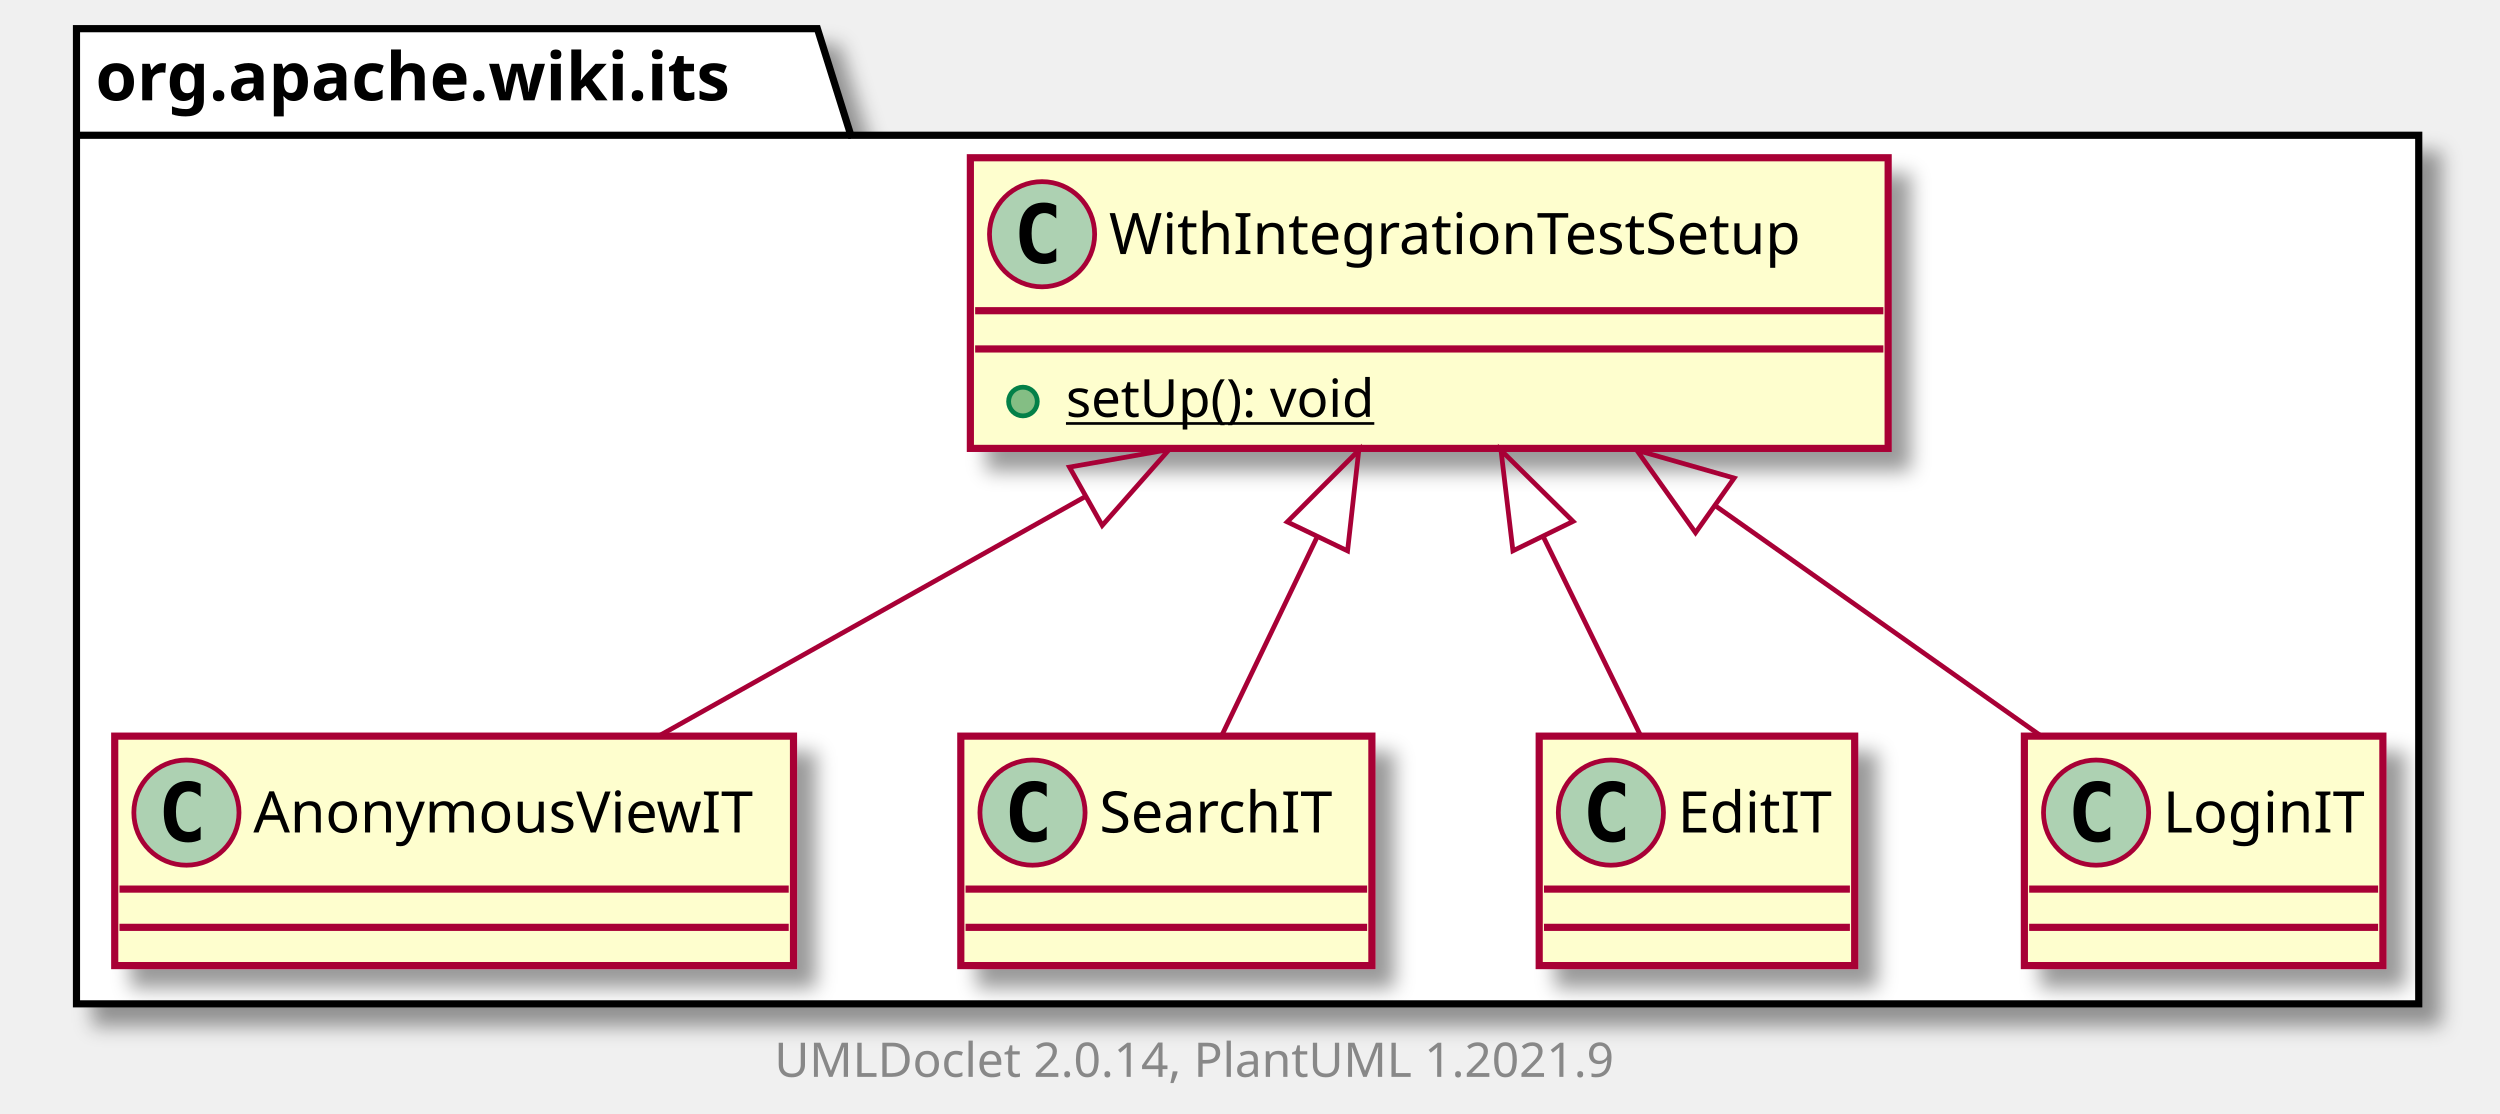
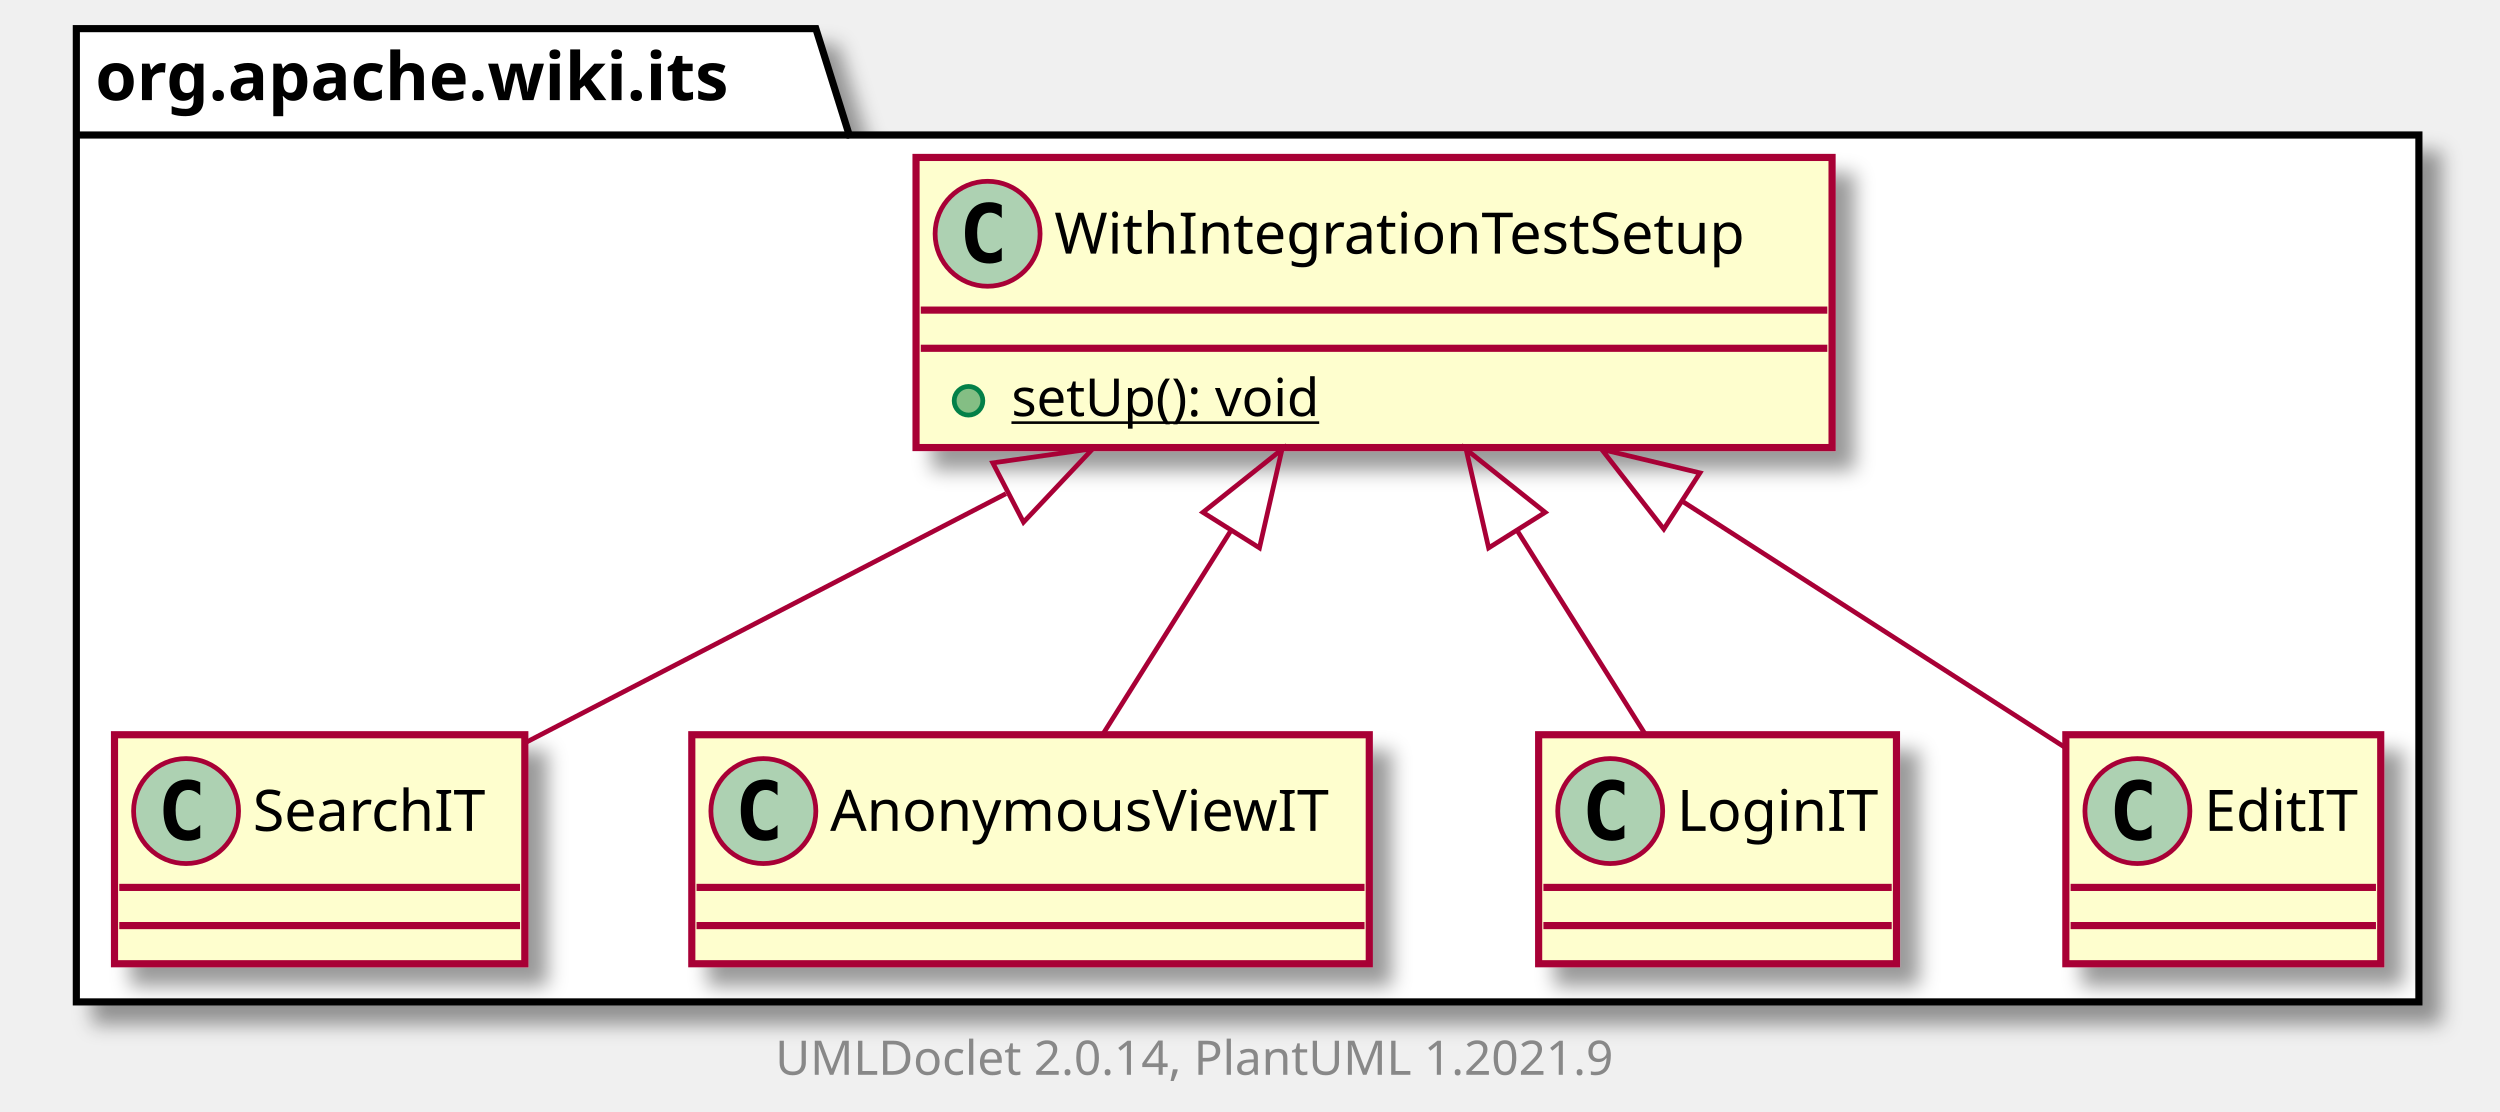
- <svg xmlns="http://www.w3.org/2000/svg" xmlns:xlink="http://www.w3.org/1999/xlink" contentScriptType="application/ecmascript" contentStyleType="text/css" height="233px" preserveAspectRatio="none" style="width:523px;height:233px;background:#FFFFFF;" version="1.1" viewBox="0 0 523 233" width="523px" zoomAndPan="magnify">
+ <svg xmlns="http://www.w3.org/2000/svg" xmlns:xlink="http://www.w3.org/1999/xlink" contentScriptType="application/ecmascript" contentStyleType="text/css" height="233px" preserveAspectRatio="none" style="width:524px;height:233px;background:#FFFFFF;" version="1.1" viewBox="0 0 524 233" width="524px" zoomAndPan="magnify">
  <defs>
-     <filter height="300%" id="f7smbak88ym4t" width="300%" x="-1" y="-1">
+     <filter height="300%" id="f13jq4gm1vdy5l" width="300%" x="-1" y="-1">
      <feGaussianBlur result="blurOut" stdDeviation="2.0" />
      <feColorMatrix in="blurOut" result="blurOut2" type="matrix" values="0 0 0 0 0 0 0 0 0 0 0 0 0 0 0 0 0 0 .4 0" />
      <feOffset dx="4.0" dy="4.0" in="blurOut2" result="blurOut3" />
      <feBlend in="SourceGraphic" in2="blurOut3" mode="normal" />
    </filter>
  </defs>
  <g>
-     <polygon fill="#FFFFFF" filter="url(#f7smbak88ym4t)" points="16,6,171,6,178,28.297,506,28.297,506,210,16,210,16,6" style="stroke:#000000;stroke-width:1.5;" />
+     <polygon fill="#FFFFFF" filter="url(#f13jq4gm1vdy5l)" points="16,6,171,6,178,28.297,507,28.297,507,210,16,210,16,6" style="stroke:#000000;stroke-width:1.5;" />
    <line style="stroke:#000000;stroke-width:1.5;" x1="16" x2="178" y1="28.297" y2="28.297" />
    <text fill="#000000" font-family="sans-serif" font-size="14" font-weight="bold" lengthAdjust="spacing" textLength="149" x="20" y="20.995">org.apache.wiki.its</text>
-     <a href="AnonymousViewIT.html" target="_top" title="AnonymousViewIT.html" xlink:actuate="onRequest" xlink:href="AnonymousViewIT.html" xlink:show="new" xlink:title="AnonymousViewIT.html" xlink:type="simple">
-       <rect codeLine="3" fill="#FEFECE" filter="url(#f7smbak88ym4t)" height="48" id="org.apache.wiki.its.AnonymousViewIT" style="stroke:#A80036;stroke-width:1.5;" width="142" x="24" y="154" />
+     <a href="SearchIT.html" target="_top" title="SearchIT.html" xlink:actuate="onRequest" xlink:href="SearchIT.html" xlink:show="new" xlink:title="SearchIT.html" xlink:type="simple">
+       <rect codeLine="3" fill="#FEFECE" filter="url(#f13jq4gm1vdy5l)" height="48" id="org.apache.wiki.its.SearchIT" style="stroke:#A80036;stroke-width:1.5;" width="86" x="24" y="154" />
      <ellipse cx="39" cy="170" fill="#ADD1B2" rx="11" ry="11" style="stroke:#A80036;stroke-width:1.0;" />
      <path d="M41.969,175.641 Q41.391,175.938 40.75,176.078 Q40.109,176.234 39.406,176.234 Q36.906,176.234 35.578,174.594 Q34.266,172.938 34.266,169.812 Q34.266,166.688 35.578,165.031 Q36.906,163.375 39.406,163.375 Q40.109,163.375 40.75,163.531 Q41.406,163.688 41.969,163.984 L41.969,166.703 Q41.344,166.125 40.75,165.859 Q40.156,165.578 39.531,165.578 Q38.188,165.578 37.5,166.656 Q36.812,167.719 36.812,169.812 Q36.812,171.906 37.5,172.984 Q38.188,174.047 39.531,174.047 Q40.156,174.047 40.75,173.781 Q41.344,173.5 41.969,172.922 L41.969,175.641 Z " fill="#000000" />
-       <text fill="#000000" font-family="sans-serif" font-size="12" lengthAdjust="spacing" textLength="110" x="53" y="174.154">AnonymousViewIT</text>
-       <line style="stroke:#A80036;stroke-width:1.5;" x1="25" x2="165" y1="186" y2="186" />
-       <line style="stroke:#A80036;stroke-width:1.5;" x1="25" x2="165" y1="194" y2="194" />
+       <text fill="#000000" font-family="sans-serif" font-size="12" lengthAdjust="spacing" textLength="54" x="53" y="174.154">SearchIT</text>
+       <line style="stroke:#A80036;stroke-width:1.5;" x1="25" x2="109" y1="186" y2="186" />
+       <line style="stroke:#A80036;stroke-width:1.5;" x1="25" x2="109" y1="194" y2="194" />
    </a>
    <a href="WithIntegrationTestSetup.html" target="_top" title="WithIntegrationTestSetup.html" xlink:actuate="onRequest" xlink:href="WithIntegrationTestSetup.html" xlink:show="new" xlink:title="WithIntegrationTestSetup.html" xlink:type="simple">
-       <rect codeLine="6" fill="#FEFECE" filter="url(#f7smbak88ym4t)" height="60.805" id="org.apache.wiki.its.WithIntegrationTestSetup" style="stroke:#A80036;stroke-width:1.5;" width="192" x="203" y="33" />
-       <ellipse cx="218" cy="49" fill="#ADD1B2" rx="11" ry="11" style="stroke:#A80036;stroke-width:1.0;" />
-       <path d="M220.969,54.641 Q220.391,54.938 219.75,55.078 Q219.109,55.234 218.406,55.234 Q215.906,55.234 214.578,53.594 Q213.266,51.938 213.266,48.812 Q213.266,45.688 214.578,44.031 Q215.906,42.375 218.406,42.375 Q219.109,42.375 219.75,42.531 Q220.406,42.688 220.969,42.984 L220.969,45.703 Q220.344,45.125 219.75,44.859 Q219.156,44.578 218.531,44.578 Q217.188,44.578 216.5,45.656 Q215.812,46.719 215.812,48.812 Q215.812,50.906 216.5,51.984 Q217.188,53.047 218.531,53.047 Q219.156,53.047 219.75,52.781 Q220.344,52.5 220.969,51.922 L220.969,54.641 Z " fill="#000000" />
-       <text fill="#000000" font-family="sans-serif" font-size="12" lengthAdjust="spacing" textLength="160" x="232" y="53.154">WithIntegrationTestSetup</text>
-       <line style="stroke:#A80036;stroke-width:1.5;" x1="204" x2="394" y1="65" y2="65" />
-       <line style="stroke:#A80036;stroke-width:1.5;" x1="204" x2="394" y1="73" y2="73" />
-       <ellipse cx="214" cy="84" fill="#84BE84" rx="3" ry="3" style="stroke:#038048;stroke-width:1.0;" />
-       <text fill="#000000" font-family="sans-serif" font-size="11" lengthAdjust="spacing" text-decoration="underline" textLength="72" x="223" y="87.21">setUp(): void</text>
+       <rect codeLine="6" fill="#FEFECE" filter="url(#f13jq4gm1vdy5l)" height="60.805" id="org.apache.wiki.its.WithIntegrationTestSetup" style="stroke:#A80036;stroke-width:1.5;" width="192" x="192" y="33" />
+       <ellipse cx="207" cy="49" fill="#ADD1B2" rx="11" ry="11" style="stroke:#A80036;stroke-width:1.0;" />
+       <path d="M209.969,54.641 Q209.391,54.938 208.75,55.078 Q208.109,55.234 207.406,55.234 Q204.906,55.234 203.578,53.594 Q202.266,51.938 202.266,48.812 Q202.266,45.688 203.578,44.031 Q204.906,42.375 207.406,42.375 Q208.109,42.375 208.75,42.531 Q209.406,42.688 209.969,42.984 L209.969,45.703 Q209.344,45.125 208.75,44.859 Q208.156,44.578 207.531,44.578 Q206.188,44.578 205.5,45.656 Q204.812,46.719 204.812,48.812 Q204.812,50.906 205.5,51.984 Q206.188,53.047 207.531,53.047 Q208.156,53.047 208.75,52.781 Q209.344,52.5 209.969,51.922 L209.969,54.641 Z " fill="#000000" />
+       <text fill="#000000" font-family="sans-serif" font-size="12" lengthAdjust="spacing" textLength="160" x="221" y="53.154">WithIntegrationTestSetup</text>
+       <line style="stroke:#A80036;stroke-width:1.5;" x1="193" x2="383" y1="65" y2="65" />
+       <line style="stroke:#A80036;stroke-width:1.5;" x1="193" x2="383" y1="73" y2="73" />
+       <ellipse cx="203" cy="84" fill="#84BE84" rx="3" ry="3" style="stroke:#038048;stroke-width:1.0;" />
+       <text fill="#000000" font-family="sans-serif" font-size="11" lengthAdjust="spacing" text-decoration="underline" textLength="72" x="212" y="87.21">setUp(): void</text>
    </a>
-     <a href="SearchIT.html" target="_top" title="SearchIT.html" xlink:actuate="onRequest" xlink:href="SearchIT.html" xlink:show="new" xlink:title="SearchIT.html" xlink:type="simple">
-       <rect codeLine="10" fill="#FEFECE" filter="url(#f7smbak88ym4t)" height="48" id="org.apache.wiki.its.SearchIT" style="stroke:#A80036;stroke-width:1.5;" width="86" x="201" y="154" />
-       <ellipse cx="216" cy="170" fill="#ADD1B2" rx="11" ry="11" style="stroke:#A80036;stroke-width:1.0;" />
-       <path d="M218.969,175.641 Q218.391,175.938 217.75,176.078 Q217.109,176.234 216.406,176.234 Q213.906,176.234 212.578,174.594 Q211.266,172.938 211.266,169.812 Q211.266,166.688 212.578,165.031 Q213.906,163.375 216.406,163.375 Q217.109,163.375 217.75,163.531 Q218.406,163.688 218.969,163.984 L218.969,166.703 Q218.344,166.125 217.75,165.859 Q217.156,165.578 216.531,165.578 Q215.188,165.578 214.5,166.656 Q213.812,167.719 213.812,169.812 Q213.812,171.906 214.5,172.984 Q215.188,174.047 216.531,174.047 Q217.156,174.047 217.75,173.781 Q218.344,173.5 218.969,172.922 L218.969,175.641 Z " fill="#000000" />
-       <text fill="#000000" font-family="sans-serif" font-size="12" lengthAdjust="spacing" textLength="54" x="230" y="174.154">SearchIT</text>
-       <line style="stroke:#A80036;stroke-width:1.5;" x1="202" x2="286" y1="186" y2="186" />
-       <line style="stroke:#A80036;stroke-width:1.5;" x1="202" x2="286" y1="194" y2="194" />
+     <a href="AnonymousViewIT.html" target="_top" title="AnonymousViewIT.html" xlink:actuate="onRequest" xlink:href="AnonymousViewIT.html" xlink:show="new" xlink:title="AnonymousViewIT.html" xlink:type="simple">
+       <rect codeLine="10" fill="#FEFECE" filter="url(#f13jq4gm1vdy5l)" height="48" id="org.apache.wiki.its.AnonymousViewIT" style="stroke:#A80036;stroke-width:1.5;" width="142" x="145" y="154" />
+       <ellipse cx="160" cy="170" fill="#ADD1B2" rx="11" ry="11" style="stroke:#A80036;stroke-width:1.0;" />
+       <path d="M162.969,175.641 Q162.391,175.938 161.75,176.078 Q161.109,176.234 160.406,176.234 Q157.906,176.234 156.578,174.594 Q155.266,172.938 155.266,169.812 Q155.266,166.688 156.578,165.031 Q157.906,163.375 160.406,163.375 Q161.109,163.375 161.75,163.531 Q162.406,163.688 162.969,163.984 L162.969,166.703 Q162.344,166.125 161.75,165.859 Q161.156,165.578 160.531,165.578 Q159.188,165.578 158.5,166.656 Q157.812,167.719 157.812,169.812 Q157.812,171.906 158.5,172.984 Q159.188,174.047 160.531,174.047 Q161.156,174.047 161.75,173.781 Q162.344,173.5 162.969,172.922 L162.969,175.641 Z " fill="#000000" />
+       <text fill="#000000" font-family="sans-serif" font-size="12" lengthAdjust="spacing" textLength="110" x="174" y="174.154">AnonymousViewIT</text>
+       <line style="stroke:#A80036;stroke-width:1.5;" x1="146" x2="286" y1="186" y2="186" />
+       <line style="stroke:#A80036;stroke-width:1.5;" x1="146" x2="286" y1="194" y2="194" />
+     </a>
+     <a href="LoginIT.html" target="_top" title="LoginIT.html" xlink:actuate="onRequest" xlink:href="LoginIT.html" xlink:show="new" xlink:title="LoginIT.html" xlink:type="simple">
+       <rect codeLine="13" fill="#FEFECE" filter="url(#f13jq4gm1vdy5l)" height="48" id="org.apache.wiki.its.LoginIT" style="stroke:#A80036;stroke-width:1.5;" width="75" x="322.5" y="154" />
+       <ellipse cx="337.5" cy="170" fill="#ADD1B2" rx="11" ry="11" style="stroke:#A80036;stroke-width:1.0;" />
+       <path d="M340.469,175.641 Q339.891,175.938 339.25,176.078 Q338.609,176.234 337.906,176.234 Q335.406,176.234 334.078,174.594 Q332.766,172.938 332.766,169.812 Q332.766,166.688 334.078,165.031 Q335.406,163.375 337.906,163.375 Q338.609,163.375 339.25,163.531 Q339.906,163.688 340.469,163.984 L340.469,166.703 Q339.844,166.125 339.25,165.859 Q338.656,165.578 338.031,165.578 Q336.688,165.578 336,166.656 Q335.312,167.719 335.312,169.812 Q335.312,171.906 336,172.984 Q336.688,174.047 338.031,174.047 Q338.656,174.047 339.25,173.781 Q339.844,173.5 340.469,172.922 L340.469,175.641 Z " fill="#000000" />
+       <text fill="#000000" font-family="sans-serif" font-size="12" lengthAdjust="spacing" textLength="43" x="351.5" y="174.154">LoginIT</text>
+       <line style="stroke:#A80036;stroke-width:1.5;" x1="323.5" x2="396.5" y1="186" y2="186" />
+       <line style="stroke:#A80036;stroke-width:1.5;" x1="323.5" x2="396.5" y1="194" y2="194" />
    </a>
    <a href="EditIT.html" target="_top" title="EditIT.html" xlink:actuate="onRequest" xlink:href="EditIT.html" xlink:show="new" xlink:title="EditIT.html" xlink:type="simple">
-       <rect codeLine="13" fill="#FEFECE" filter="url(#f7smbak88ym4t)" height="48" id="org.apache.wiki.its.EditIT" style="stroke:#A80036;stroke-width:1.5;" width="66" x="322" y="154" />
-       <ellipse cx="337" cy="170" fill="#ADD1B2" rx="11" ry="11" style="stroke:#A80036;stroke-width:1.0;" />
-       <path d="M339.969,175.641 Q339.391,175.938 338.75,176.078 Q338.109,176.234 337.406,176.234 Q334.906,176.234 333.578,174.594 Q332.266,172.938 332.266,169.812 Q332.266,166.688 333.578,165.031 Q334.906,163.375 337.406,163.375 Q338.109,163.375 338.75,163.531 Q339.406,163.688 339.969,163.984 L339.969,166.703 Q339.344,166.125 338.75,165.859 Q338.156,165.578 337.531,165.578 Q336.188,165.578 335.5,166.656 Q334.812,167.719 334.812,169.812 Q334.812,171.906 335.5,172.984 Q336.188,174.047 337.531,174.047 Q338.156,174.047 338.75,173.781 Q339.344,173.5 339.969,172.922 L339.969,175.641 Z " fill="#000000" />
-       <text fill="#000000" font-family="sans-serif" font-size="12" lengthAdjust="spacing" textLength="34" x="351" y="174.154">EditIT</text>
-       <line style="stroke:#A80036;stroke-width:1.5;" x1="323" x2="387" y1="186" y2="186" />
-       <line style="stroke:#A80036;stroke-width:1.5;" x1="323" x2="387" y1="194" y2="194" />
+       <rect codeLine="16" fill="#FEFECE" filter="url(#f13jq4gm1vdy5l)" height="48" id="org.apache.wiki.its.EditIT" style="stroke:#A80036;stroke-width:1.5;" width="66" x="433" y="154" />
+       <ellipse cx="448" cy="170" fill="#ADD1B2" rx="11" ry="11" style="stroke:#A80036;stroke-width:1.0;" />
+       <path d="M450.969,175.641 Q450.391,175.938 449.75,176.078 Q449.109,176.234 448.406,176.234 Q445.906,176.234 444.578,174.594 Q443.266,172.938 443.266,169.812 Q443.266,166.688 444.578,165.031 Q445.906,163.375 448.406,163.375 Q449.109,163.375 449.75,163.531 Q450.406,163.688 450.969,163.984 L450.969,166.703 Q450.344,166.125 449.75,165.859 Q449.156,165.578 448.531,165.578 Q447.188,165.578 446.5,166.656 Q445.812,167.719 445.812,169.812 Q445.812,171.906 446.5,172.984 Q447.188,174.047 448.531,174.047 Q449.156,174.047 449.75,173.781 Q450.344,173.5 450.969,172.922 L450.969,175.641 Z " fill="#000000" />
+       <text fill="#000000" font-family="sans-serif" font-size="12" lengthAdjust="spacing" textLength="34" x="462" y="174.154">EditIT</text>
+       <line style="stroke:#A80036;stroke-width:1.5;" x1="434" x2="498" y1="186" y2="186" />
+       <line style="stroke:#A80036;stroke-width:1.5;" x1="434" x2="498" y1="194" y2="194" />
    </a>
-     <a href="LoginIT.html" target="_top" title="LoginIT.html" xlink:actuate="onRequest" xlink:href="LoginIT.html" xlink:show="new" xlink:title="LoginIT.html" xlink:type="simple">
-       <rect codeLine="16" fill="#FEFECE" filter="url(#f7smbak88ym4t)" height="48" id="org.apache.wiki.its.LoginIT" style="stroke:#A80036;stroke-width:1.5;" width="75" x="423.5" y="154" />
-       <ellipse cx="438.5" cy="170" fill="#ADD1B2" rx="11" ry="11" style="stroke:#A80036;stroke-width:1.0;" />
-       <path d="M441.469,175.641 Q440.891,175.938 440.25,176.078 Q439.609,176.234 438.906,176.234 Q436.406,176.234 435.078,174.594 Q433.766,172.938 433.766,169.812 Q433.766,166.688 435.078,165.031 Q436.406,163.375 438.906,163.375 Q439.609,163.375 440.25,163.531 Q440.906,163.688 441.469,163.984 L441.469,166.703 Q440.844,166.125 440.25,165.859 Q439.656,165.578 439.031,165.578 Q437.688,165.578 437,166.656 Q436.312,167.719 436.312,169.812 Q436.312,171.906 437,172.984 Q437.688,174.047 439.031,174.047 Q439.656,174.047 440.25,173.781 Q440.844,173.5 441.469,172.922 L441.469,175.641 Z " fill="#000000" />
-       <text fill="#000000" font-family="sans-serif" font-size="12" lengthAdjust="spacing" textLength="43" x="452.5" y="174.154">LoginIT</text>
-       <line style="stroke:#A80036;stroke-width:1.5;" x1="424.5" x2="497.5" y1="186" y2="186" />
-       <line style="stroke:#A80036;stroke-width:1.5;" x1="424.5" x2="497.5" y1="194" y2="194" />
-     </a>
-     <path codeLine="19" d="M227.119,103.845 C197.34,120.559 163.799,139.385 137.964,153.886 " fill="none" id="org.apache.wiki.its.WithIntegrationTestSetup-backto-org.apache.wiki.its.AnonymousViewIT" style="stroke:#A80036;stroke-width:1.0;" />
-     <polygon fill="none" points="223.733,97.718,244.6,94.034,230.585,109.927,223.733,97.718" style="stroke:#A80036;stroke-width:1.0;" />
-     <path codeLine="20" d="M275.56,112.298 C268.675,126.631 261.443,141.686 255.642,153.763 " fill="none" id="org.apache.wiki.its.WithIntegrationTestSetup-backto-org.apache.wiki.its.SearchIT" style="stroke:#A80036;stroke-width:1.0;" />
-     <polygon fill="none" points="269.291,109.181,284.261,94.184,281.911,115.243,269.291,109.181" style="stroke:#A80036;stroke-width:1.0;" />
-     <path codeLine="21" d="M322.866,112.298 C329.876,126.631 337.239,141.686 343.146,153.763 " fill="none" id="org.apache.wiki.its.WithIntegrationTestSetup-backto-org.apache.wiki.its.EditIT" style="stroke:#A80036;stroke-width:1.0;" />
-     <polygon fill="none" points="316.506,115.226,314.007,94.184,329.082,109.075,316.506,115.226" style="stroke:#A80036;stroke-width:1.0;" />
-     <path codeLine="22" d="M358.963,105.881 C381.907,122.098 407.27,140.024 426.97,153.948 " fill="none" id="org.apache.wiki.its.WithIntegrationTestSetup-backto-org.apache.wiki.its.LoginIT" style="stroke:#A80036;stroke-width:1.0;" />
-     <polygon fill="none" points="354.705,111.444,342.413,94.184,362.786,100.011,354.705,111.444" style="stroke:#A80036;stroke-width:1.0;" />
-     <text fill="#888888" font-family="sans-serif" font-size="10" lengthAdjust="spacing" textLength="186" x="162" y="225.282">UMLDoclet 2.0.14, PlantUML 1.2021.9</text>
+     <path codeLine="19" d="M210.849,103.472 C177.043,120.987 138.642,140.882 110.024,155.709 " fill="none" id="org.apache.wiki.its.WithIntegrationTestSetup-backto-org.apache.wiki.its.SearchIT" style="stroke:#A80036;stroke-width:1.0;" />
+     <polygon fill="none" points="208.088,97.019,229.066,94.034,214.528,109.449,208.088,97.019" style="stroke:#A80036;stroke-width:1.0;" />
+     <path codeLine="20" d="M257.922,111.333 C248.728,125.953 239.006,141.415 231.24,153.763 " fill="none" id="org.apache.wiki.its.WithIntegrationTestSetup-backto-org.apache.wiki.its.AnonymousViewIT" style="stroke:#A80036;stroke-width:1.0;" />
+     <polygon fill="none" points="252.133,107.388,268.705,94.184,263.985,114.841,252.133,107.388" style="stroke:#A80036;stroke-width:1.0;" />
+     <path codeLine="21" d="M318.078,111.333 C327.272,125.953 336.994,141.415 344.76,153.763 " fill="none" id="org.apache.wiki.its.WithIntegrationTestSetup-backto-org.apache.wiki.its.LoginIT" style="stroke:#A80036;stroke-width:1.0;" />
+     <polygon fill="none" points="312.015,114.841,307.295,94.184,323.867,107.388,312.015,114.841" style="stroke:#A80036;stroke-width:1.0;" />
+     <path codeLine="22" d="M352.555,105.025 C379.773,122.534 410.298,142.169 432.823,156.659 " fill="none" id="org.apache.wiki.its.WithIntegrationTestSetup-backto-org.apache.wiki.its.EditIT" style="stroke:#A80036;stroke-width:1.0;" />
+     <polygon fill="none" points="348.734,110.891,335.701,94.184,356.308,99.117,348.734,110.891" style="stroke:#A80036;stroke-width:1.0;" />
+     <text fill="#888888" font-family="sans-serif" font-size="10" lengthAdjust="spacing" textLength="186" x="162.5" y="225.282">UMLDoclet 2.0.14, PlantUML 1.2021.9</text>
  </g>
</svg>
